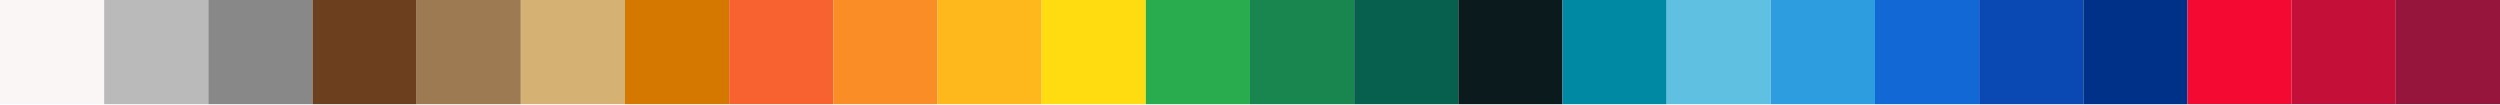
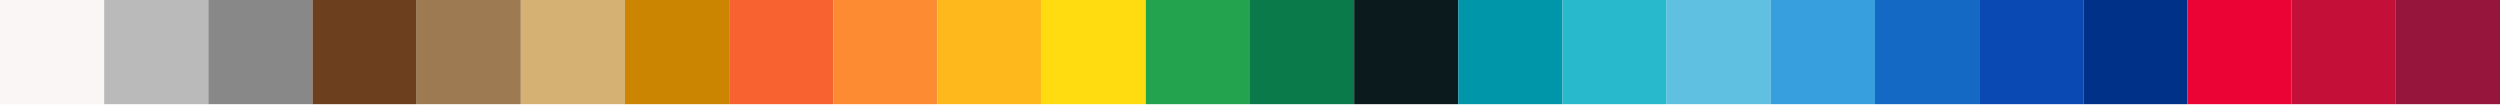
<svg xmlns="http://www.w3.org/2000/svg" viewBox="0 0 240 10">
  <path fill="#faf6f5" d="M0 0h10v10H0z" />
  <path fill="#bababa" d="M10 0h10v10H10z" />
  <path fill="#888888" d="M20 0h10v10H20z" />
  <path fill="#6c401f" d="M30 0h10v10H30z" />
  <path fill="#9d7a51" d="M40 0h10v10H40z" />
  <path fill="#d5b274" d="M50 0h10v10H50z" />
-   <path fill="#d57800" d="M60 0h10v10H60z" />
+   <path fill="#cb8500" d="M60 0h10v10H60z" />
  <path fill="#f76230" d="M70 0h10v10H70z" />
-   <path fill="#fb8d26" d="M80 0h10v10H80z" />
+   <path fill="#fd8b32" d="M80 0h10v10H80z" />
  <path fill="#FFB81C" d="M90 0h10v10H90z" />
  <path fill="#ffdc0f" d="M100 0h10v10h-10z" />
-   <path fill="#28ac4e" d="M110 0h10v10h-10z" />
-   <path fill="#18864e" d="M120 0h10v10h-10z" />
-   <path fill="#07604e" d="M130 0h10v10h-10z" />
-   <path fill="#0a1a1d" d="M140 0h10v10h-10z" />
-   <path fill="#0089a2" d="M150 0h10v10h-10z" />
+   <path fill="#24a34e" d="M110 0h10v10h-10z" />
+   <path fill="#0a7a4a" d="M120 0h10v10h-10z" />
+   <path fill="#0a1a1d" d="M130 0h10v10h-10z" />
+   <path fill="#0096aa" d="M140 0h10v10h-10z" />
+   <path fill="#29b9cc" d="M150 0h10v10h-10z" />
  <path fill="#60c0e2" d="M160 0h10v10h-10z" />
-   <path fill="#2e9ddf" d="M170 0h10v10h-10z" />
-   <path fill="#1269d5" d="M180 0h10v10h-10z" />
+   <path fill="#379fdd" d="M170 0h10v10h-10z" />
+   <path fill="#1469c5" d="M180 0h10v10h-10z" />
  <path fill="#0a48b4" d="M190 0h10v10h-10z" />
  <path fill="#003188" d="M200 0h10v10h-10z" />
-   <path fill="#f30932" d="M210 0h10v10h-10z" />
+   <path fill="#ea0334" d="M210 0h10v10h-10z" />
  <path fill="#c40f38" d="M220 0h10v10h-10z" />
  <path fill="#96153D" d="M230 0h10v10h-10z" />
</svg>
